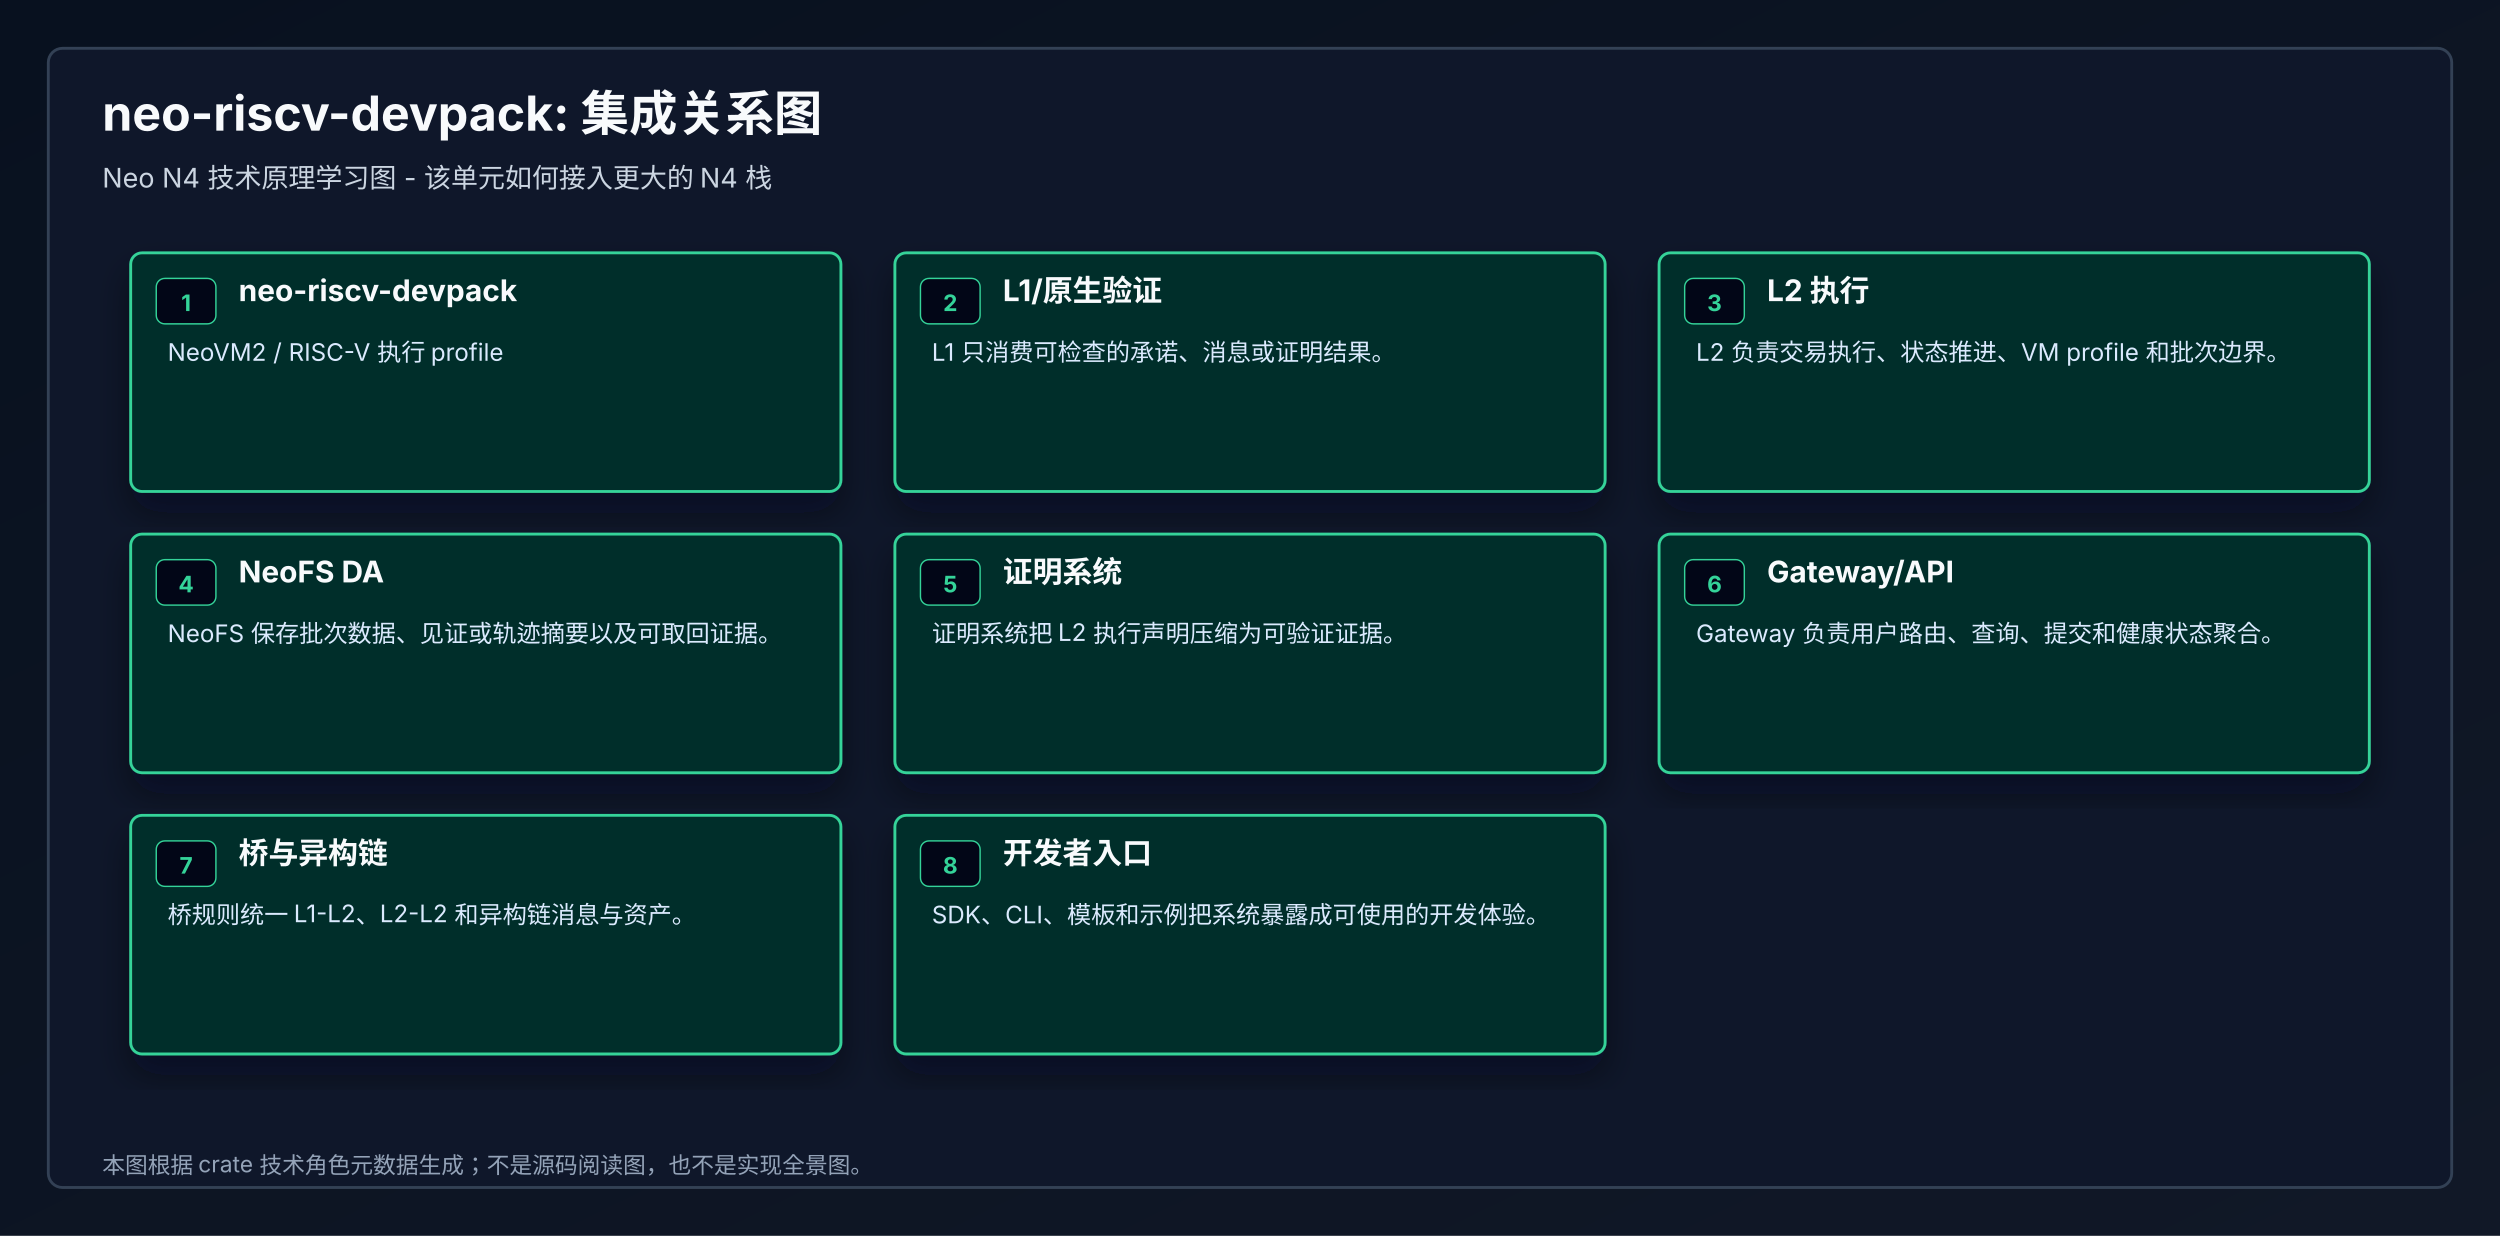
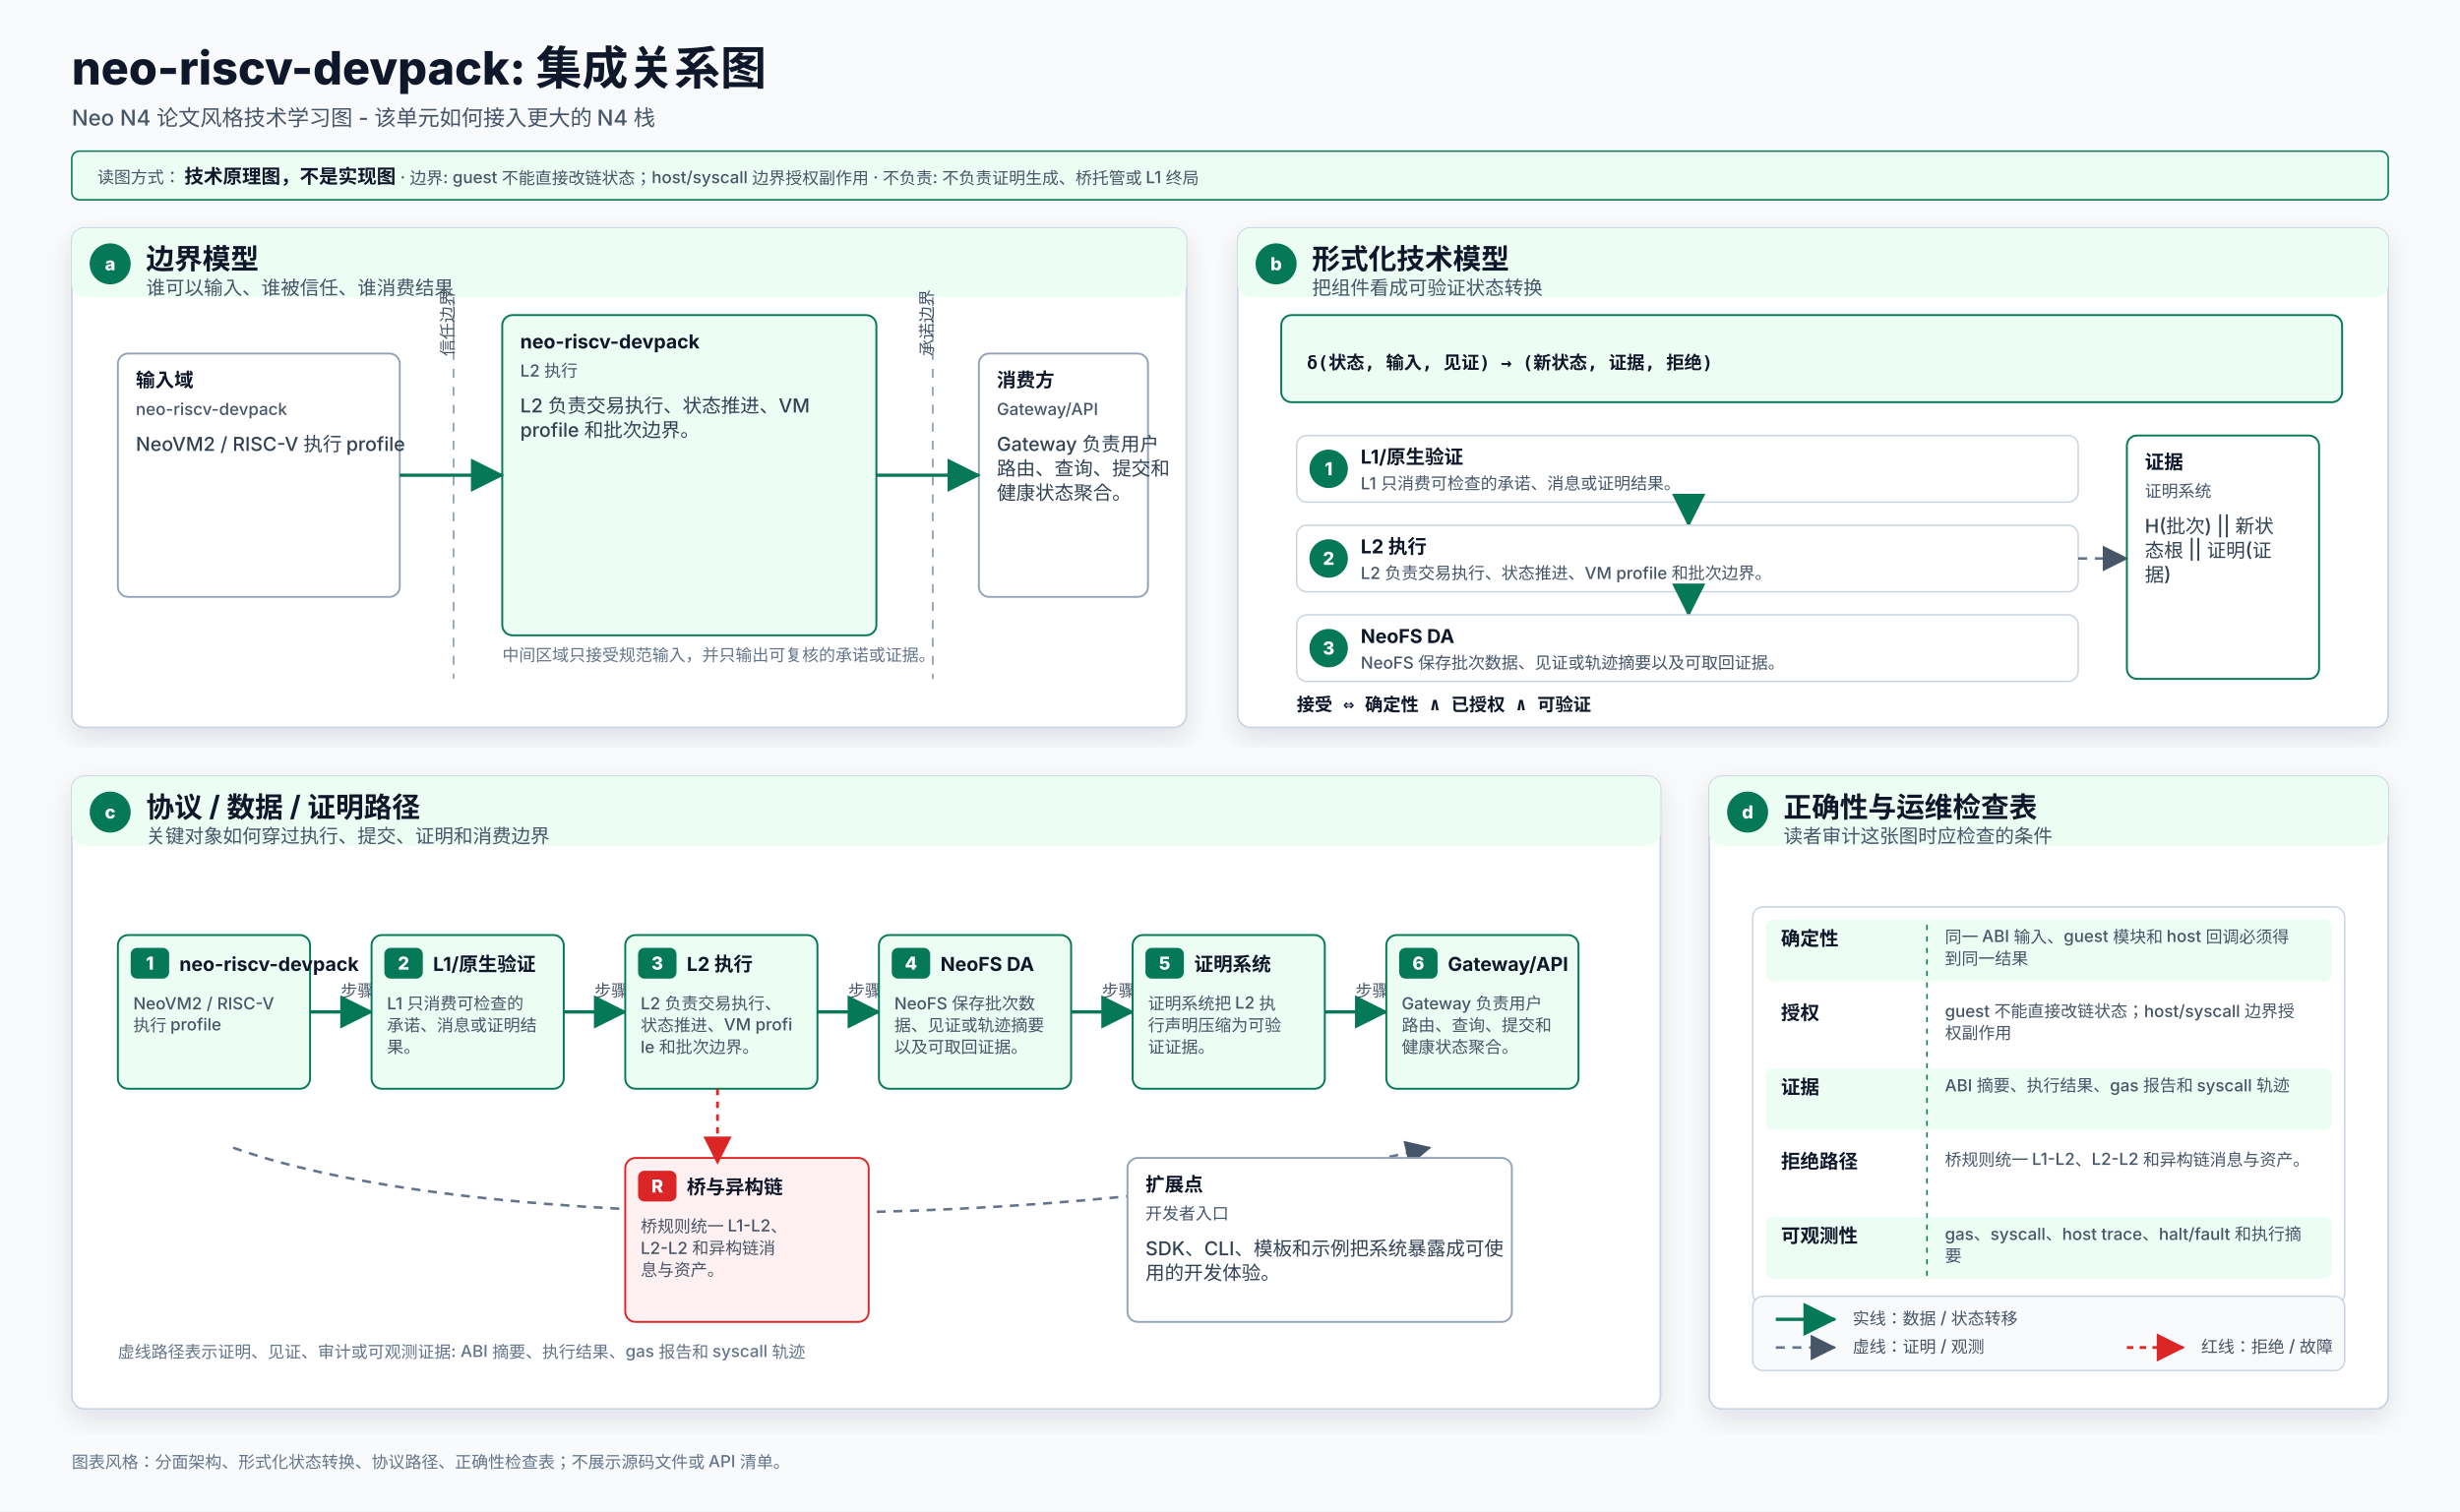
- <svg xmlns="http://www.w3.org/2000/svg" width="1760" height="870" viewBox="0 0 1760 870" role="img" aria-label="neo-riscv-devpack 集成关系图">
+ <svg xmlns="http://www.w3.org/2000/svg" width="1920" height="1180" viewBox="0 0 1920 1180" role="img" aria-label="neo-riscv-devpack 集成关系图">
  <defs>
-     <linearGradient id="bg" x1="0" y1="0" x2="1" y2="1">
-       <stop offset="0%" stop-color="#08111f" />
-       <stop offset="100%" stop-color="#111827" />
-     </linearGradient>
-     <filter id="shadow" x="-15%" y="-15%" width="130%" height="130%">
-       <feDropShadow dx="0" dy="14" stdDeviation="12" flood-color="#020617" flood-opacity="0.42" />
+     <marker id="arrow" viewBox="0 0 10 10" refX="9.4" refY="5" markerWidth="10" markerHeight="10" orient="auto">
+       <path d="M0,0 L10,5 L0,10 Z" fill="#475569" />
+     </marker>
+     <marker id="arrowAccent" viewBox="0 0 10 10" refX="9.4" refY="5" markerWidth="10" markerHeight="10" orient="auto">
+       <path d="M0,0 L10,5 L0,10 Z" fill="#047857" />
+     </marker>
+     <marker id="arrowFault" viewBox="0 0 10 10" refX="9.4" refY="5" markerWidth="10" markerHeight="10" orient="auto">
+       <path d="M0,0 L10,5 L0,10 Z" fill="#dc2626" />
+     </marker>
+     <filter id="paperShadow" x="-3%" y="-4%" width="106%" height="108%">
+       <feDropShadow dx="0" dy="8" stdDeviation="10" flood-color="#0f172a" flood-opacity="0.10" />
    </filter>
+     <style>
+ .bg{fill:#f8fafc}.panel{fill:#ffffff;stroke:#cbd5e1;stroke-width:1.5;filter:url(#paperShadow)}
+ .panelTitle{font:700 22px 'Inter','Segoe UI',Arial,sans-serif;fill:#0f172a}.panelSub{font:500 15px 'Inter','Segoe UI',Arial,sans-serif;fill:#475569}
+ .title{font:800 36px 'Inter','Segoe UI',Arial,sans-serif;fill:#0f172a}.subtitle{font:500 17px 'Inter','Segoe UI',Arial,sans-serif;fill:#475569}
+ .small{font:500 13px 'Inter','Segoe UI',Arial,sans-serif;fill:#475569}.body{font:500 15px 'Inter','Segoe UI',Arial,sans-serif;fill:#334155}
+ .bodyStrong{font:750 15px 'Inter','Segoe UI',Arial,sans-serif;fill:#0f172a}.mono{font:650 14px 'Cascadia Mono','SFMono-Regular',Consolas,monospace;fill:#0f172a}
+ .label{font:800 14px 'Inter','Segoe UI',Arial,sans-serif;fill:#ffffff}.caption{font:500 13px 'Inter','Segoe UI',Arial,sans-serif;fill:#64748b}
+ .arrow{stroke:#475569;stroke-width:2.2;fill:none;marker-end:url(#arrow)}.arrowAccent{stroke:#047857;stroke-width:2.6;fill:none;marker-end:url(#arrowAccent)}.arrowDash{stroke:#64748b;stroke-width:2;fill:none;stroke-dasharray:7 6;marker-end:url(#arrow)}.arrowFault{stroke:#dc2626;stroke-width:2.2;fill:none;stroke-dasharray:5 5;marker-end:url(#arrowFault)}
+ </style>
  </defs>
-   <rect width="1760" height="100%" fill="url(#bg)" />
-   <rect x="34" y="34" width="1692" height="802" rx="10" fill="#0f172a" stroke="#334155" stroke-width="2" />
-   <text x="72" y="92" fill="#f8fafc" font-family="Inter,Segoe UI,Arial,sans-serif" font-size="34" font-weight="700">neo-riscv-devpack: 集成关系图</text>
-   <text x="72" y="132" fill="#cbd5e1" font-family="Inter,Segoe UI,Arial,sans-serif" font-size="19">Neo N4 技术原理学习图 - 该单元如何接入更大的 N4 栈</text>
-   <rect x="92" y="178" width="500" height="168" rx="8" fill="#052e2b" stroke="#34d399" stroke-width="2" filter="url(#shadow)" />
-   <rect x="110" y="196" width="42" height="32" rx="6" fill="#020617" stroke="#34d399" stroke-width="1" />
-   <text x="131" y="219" text-anchor="middle" fill="#34d399" font-family="Inter,Segoe UI,Arial,sans-serif" font-size="16" font-weight="700">1</text>
-   <text x="168" y="212" fill="#f8fafc" font-family="Inter,Segoe UI,Arial,sans-serif" font-size="21" font-weight="700">neo-riscv-devpack</text>
-   <text x="118" y="254" fill="#dbeafe" font-family="Inter,Segoe UI,Arial,sans-serif" font-size="17">NeoVM2 / RISC-V 执行 profile</text>
-   <rect x="630" y="178" width="500" height="168" rx="8" fill="#052e2b" stroke="#34d399" stroke-width="2" filter="url(#shadow)" />
-   <rect x="648" y="196" width="42" height="32" rx="6" fill="#020617" stroke="#34d399" stroke-width="1" />
-   <text x="669" y="219" text-anchor="middle" fill="#34d399" font-family="Inter,Segoe UI,Arial,sans-serif" font-size="16" font-weight="700">2</text>
-   <text x="706" y="212" fill="#f8fafc" font-family="Inter,Segoe UI,Arial,sans-serif" font-size="21" font-weight="700">L1/原生验证</text>
-   <text x="656" y="254" fill="#dbeafe" font-family="Inter,Segoe UI,Arial,sans-serif" font-size="17">L1 只消费可检查的承诺、消息或证明结果。</text>
-   <rect x="1168" y="178" width="500" height="168" rx="8" fill="#052e2b" stroke="#34d399" stroke-width="2" filter="url(#shadow)" />
-   <rect x="1186" y="196" width="42" height="32" rx="6" fill="#020617" stroke="#34d399" stroke-width="1" />
-   <text x="1207" y="219" text-anchor="middle" fill="#34d399" font-family="Inter,Segoe UI,Arial,sans-serif" font-size="16" font-weight="700">3</text>
-   <text x="1244" y="212" fill="#f8fafc" font-family="Inter,Segoe UI,Arial,sans-serif" font-size="21" font-weight="700">L2 执行</text>
-   <text x="1194" y="254" fill="#dbeafe" font-family="Inter,Segoe UI,Arial,sans-serif" font-size="17">L2 负责交易执行、状态推进、VM profile 和批次边界。</text>
-   <rect x="92" y="376" width="500" height="168" rx="8" fill="#052e2b" stroke="#34d399" stroke-width="2" filter="url(#shadow)" />
-   <rect x="110" y="394" width="42" height="32" rx="6" fill="#020617" stroke="#34d399" stroke-width="1" />
-   <text x="131" y="417" text-anchor="middle" fill="#34d399" font-family="Inter,Segoe UI,Arial,sans-serif" font-size="16" font-weight="700">4</text>
-   <text x="168" y="410" fill="#f8fafc" font-family="Inter,Segoe UI,Arial,sans-serif" font-size="21" font-weight="700">NeoFS DA</text>
-   <text x="118" y="452" fill="#dbeafe" font-family="Inter,Segoe UI,Arial,sans-serif" font-size="17">NeoFS 保存批次数据、见证或轨迹摘要以及可取回证据。</text>
-   <rect x="630" y="376" width="500" height="168" rx="8" fill="#052e2b" stroke="#34d399" stroke-width="2" filter="url(#shadow)" />
-   <rect x="648" y="394" width="42" height="32" rx="6" fill="#020617" stroke="#34d399" stroke-width="1" />
-   <text x="669" y="417" text-anchor="middle" fill="#34d399" font-family="Inter,Segoe UI,Arial,sans-serif" font-size="16" font-weight="700">5</text>
-   <text x="706" y="410" fill="#f8fafc" font-family="Inter,Segoe UI,Arial,sans-serif" font-size="21" font-weight="700">证明系统</text>
-   <text x="656" y="452" fill="#dbeafe" font-family="Inter,Segoe UI,Arial,sans-serif" font-size="17">证明系统把 L2 执行声明压缩为可验证证据。</text>
-   <rect x="1168" y="376" width="500" height="168" rx="8" fill="#052e2b" stroke="#34d399" stroke-width="2" filter="url(#shadow)" />
-   <rect x="1186" y="394" width="42" height="32" rx="6" fill="#020617" stroke="#34d399" stroke-width="1" />
-   <text x="1207" y="417" text-anchor="middle" fill="#34d399" font-family="Inter,Segoe UI,Arial,sans-serif" font-size="16" font-weight="700">6</text>
-   <text x="1244" y="410" fill="#f8fafc" font-family="Inter,Segoe UI,Arial,sans-serif" font-size="21" font-weight="700">Gateway/API</text>
-   <text x="1194" y="452" fill="#dbeafe" font-family="Inter,Segoe UI,Arial,sans-serif" font-size="17">Gateway 负责用户路由、查询、提交和健康状态聚合。</text>
-   <rect x="92" y="574" width="500" height="168" rx="8" fill="#052e2b" stroke="#34d399" stroke-width="2" filter="url(#shadow)" />
-   <rect x="110" y="592" width="42" height="32" rx="6" fill="#020617" stroke="#34d399" stroke-width="1" />
-   <text x="131" y="615" text-anchor="middle" fill="#34d399" font-family="Inter,Segoe UI,Arial,sans-serif" font-size="16" font-weight="700">7</text>
-   <text x="168" y="608" fill="#f8fafc" font-family="Inter,Segoe UI,Arial,sans-serif" font-size="21" font-weight="700">桥与异构链</text>
-   <text x="118" y="650" fill="#dbeafe" font-family="Inter,Segoe UI,Arial,sans-serif" font-size="17">桥规则统一 L1-L2、L2-L2 和异构链消息与资产。</text>
-   <rect x="630" y="574" width="500" height="168" rx="8" fill="#052e2b" stroke="#34d399" stroke-width="2" filter="url(#shadow)" />
-   <rect x="648" y="592" width="42" height="32" rx="6" fill="#020617" stroke="#34d399" stroke-width="1" />
-   <text x="669" y="615" text-anchor="middle" fill="#34d399" font-family="Inter,Segoe UI,Arial,sans-serif" font-size="16" font-weight="700">8</text>
-   <text x="706" y="608" fill="#f8fafc" font-family="Inter,Segoe UI,Arial,sans-serif" font-size="21" font-weight="700">开发者入口</text>
-   <text x="656" y="650" fill="#dbeafe" font-family="Inter,Segoe UI,Arial,sans-serif" font-size="17">SDK、CLI、模板和示例把系统暴露成可使用的开发体验。</text>
-   <text x="72" y="826" fill="#94a3b8" font-family="Inter,Segoe UI,Arial,sans-serif" font-size="16">本图根据 crate 技术角色元数据生成；不是源码阅读图，也不是实现全景图。</text>
+   <rect class="bg" width="1920" height="1180" />
+   <text x="56" y="66" class="title">neo-riscv-devpack: 集成关系图</text>
+   <text x="56" y="98" class="subtitle">Neo N4 论文风格技术学习图 - 该单元如何接入更大的 N4 栈</text>
+   <rect x="56" y="118" width="1808" height="38" rx="6" fill="#ecfdf3" stroke="#047857" stroke-width="1.2" />
+   <text x="76" y="143" class="small">读图方式： <tspan class="bodyStrong">技术原理图，不是实现图</tspan> · 边界: guest 不能直接改链状态；host/syscall 边界授权副作用 · 不负责: 不负责证明生成、桥托管或 L1 终局</text>
+   <rect x="56" y="178" width="870" height="390" rx="10" class="panel" />
+   <rect x="56" y="178" width="870" height="54" rx="10" fill="#ecfdf3" stroke="#cbd5e1" stroke-width="0" />
+   <circle cx="86" cy="206" r="16" fill="#047857" />
+   <text x="86" y="211" text-anchor="middle" class="label">a</text>
+   <text x="114" y="210" class="panelTitle">边界模型</text>
+   <text x="114" y="230" class="panelSub">谁可以输入、谁被信任、谁消费结果</text>
+   <rect x="966" y="178" width="898" height="390" rx="10" class="panel" />
+   <rect x="966" y="178" width="898" height="54" rx="10" fill="#ecfdf3" stroke="#cbd5e1" stroke-width="0" />
+   <circle cx="996" cy="206" r="16" fill="#047857" />
+   <text x="996" y="211" text-anchor="middle" class="label">b</text>
+   <text x="1024" y="210" class="panelTitle">形式化技术模型</text>
+   <text x="1024" y="230" class="panelSub">把组件看成可验证状态转换</text>
+   <rect x="56" y="606" width="1240" height="494" rx="10" class="panel" />
+   <rect x="56" y="606" width="1240" height="54" rx="10" fill="#ecfdf3" stroke="#cbd5e1" stroke-width="0" />
+   <circle cx="86" cy="634" r="16" fill="#047857" />
+   <text x="86" y="639" text-anchor="middle" class="label">c</text>
+   <text x="114" y="638" class="panelTitle">协议 / 数据 / 证明路径</text>
+   <text x="114" y="658" class="panelSub">关键对象如何穿过执行、提交、证明和消费边界</text>
+   <rect x="1334" y="606" width="530" height="494" rx="10" class="panel" />
+   <rect x="1334" y="606" width="530" height="54" rx="10" fill="#ecfdf3" stroke="#cbd5e1" stroke-width="0" />
+   <circle cx="1364" cy="634" r="16" fill="#047857" />
+   <text x="1364" y="639" text-anchor="middle" class="label">d</text>
+   <text x="1392" y="638" class="panelTitle">正确性与运维检查表</text>
+   <text x="1392" y="658" class="panelSub">读者审计这张图时应检查的条件</text>
+   <rect x="92" y="276" width="220" height="190" rx="8" fill="#ffffff" stroke="#94a3b8" stroke-width="1.5" />
+   <text x="106" y="302" class="bodyStrong">输入域</text>
+   <text x="106" y="324" class="small">neo-riscv-devpack</text>
+   <text x="106" y="352" class="body">NeoVM2 / RISC-V 执行 profile</text>
+   <line x1="354" y1="232" x2="354" y2="530" stroke="#94a3b8" stroke-width="1.4" stroke-dasharray="7 7" />
+   <text x="354" y="252" class="small" text-anchor="middle" transform="rotate(-90 354 252)">信任边界</text>
+   <rect x="392" y="246" width="292" height="250" rx="8" fill="#ecfdf3" stroke="#047857" stroke-width="1.5" />
+   <text x="406" y="272" class="bodyStrong">neo-riscv-devpack</text>
+   <text x="406" y="294" class="small">L2 执行</text>
+   <text x="406" y="322" class="body">L2 负责交易执行、状态推进、VM </text>
+   <text x="406" y="341" class="body">profile 和批次边界。</text>
+   <line x1="728" y1="232" x2="728" y2="530" stroke="#94a3b8" stroke-width="1.4" stroke-dasharray="7 7" />
+   <text x="728" y="252" class="small" text-anchor="middle" transform="rotate(-90 728 252)">承诺边界</text>
+   <rect x="764" y="276" width="132" height="190" rx="8" fill="#ffffff" stroke="#94a3b8" stroke-width="1.5" />
+   <text x="778" y="302" class="bodyStrong">消费方</text>
+   <text x="778" y="324" class="small">Gateway/API</text>
+   <text x="778" y="352" class="body">Gateway 负责用户</text>
+   <text x="778" y="371" class="body">路由、查询、提交和</text>
+   <text x="778" y="390" class="body">健康状态聚合。</text>
+   <path class="arrowAccent" d="M312 371 C338 371 358 371 392 371" />
+   <path class="arrowAccent" d="M684 371 C706 371 730 371 764 371" />
+   <text x="392" y="516" class="caption">中间区域只接受规范输入，并只输出可复核的承诺或证据。</text>
+   <rect x="1000" y="246" width="828" height="68" rx="8" fill="#ecfdf3" stroke="#047857" stroke-width="1.5" />
+   <text x="1020" y="288" class="mono">δ(状态, 输入, 见证) → (新状态, 证据, 拒绝)</text>
+   <rect x="1012" y="340" width="610" height="52" rx="8" fill="#ffffff" stroke="#cbd5e1" stroke-width="1.2" />
+   <circle cx="1037" cy="366" r="15" fill="#047857" />
+   <text x="1037" y="371" text-anchor="middle" class="label">1</text>
+   <text x="1062" y="362" class="bodyStrong">L1/原生验证</text>
+   <text x="1062" y="382" class="small">L1 只消费可检查的承诺、消息或证明结果。</text>
+   <path class="arrowAccent" d="M1318 392 L1318 410" />
+   <rect x="1012" y="410" width="610" height="52" rx="8" fill="#ffffff" stroke="#cbd5e1" stroke-width="1.2" />
+   <circle cx="1037" cy="436" r="15" fill="#047857" />
+   <text x="1037" y="441" text-anchor="middle" class="label">2</text>
+   <text x="1062" y="432" class="bodyStrong">L2 执行</text>
+   <text x="1062" y="452" class="small">L2 负责交易执行、状态推进、VM profile 和批次边界。</text>
+   <path class="arrowAccent" d="M1318 462 L1318 480" />
+   <rect x="1012" y="480" width="610" height="52" rx="8" fill="#ffffff" stroke="#cbd5e1" stroke-width="1.2" />
+   <circle cx="1037" cy="506" r="15" fill="#047857" />
+   <text x="1037" y="511" text-anchor="middle" class="label">3</text>
+   <text x="1062" y="502" class="bodyStrong">NeoFS DA</text>
+   <text x="1062" y="522" class="small">NeoFS 保存批次数据、见证或轨迹摘要以及可取回证据。</text>
+   <rect x="1660" y="340" width="150" height="190" rx="8" fill="#ffffff" stroke="#047857" stroke-width="1.5" />
+   <text x="1674" y="366" class="bodyStrong">证据</text>
+   <text x="1674" y="388" class="small">证明系统</text>
+   <text x="1674" y="416" class="body">H(批次) || 新状</text>
+   <text x="1674" y="435" class="body">态根 || 证明(证</text>
+   <text x="1674" y="454" class="body">据)</text>
+   <path class="arrowDash" d="M1622 436 C1642 436 1648 436 1660 436" />
+   <text x="1012" y="555" class="mono">接受 ⇔ 确定性 ∧ 已授权 ∧ 可验证</text>
+   <rect x="92" y="730" width="150" height="120" rx="8" fill="#ecfdf3" stroke="#047857" stroke-width="1.5" />
+   <rect x="102" y="740" width="30" height="24" rx="5" fill="#047857" />
+   <text x="117" y="757" text-anchor="middle" class="label">1</text>
+   <text x="140" y="758" class="bodyStrong">neo-riscv-devpack</text>
+   <text x="104" y="788" class="small">NeoVM2 / RISC-V </text>
+   <text x="104" y="805" class="small">执行 profile</text>
+   <path class="arrowAccent" d="M242 790 L290 790" />
+   <text x="266" y="778" class="small">步骤 1</text>
+   <rect x="290" y="730" width="150" height="120" rx="8" fill="#ecfdf3" stroke="#047857" stroke-width="1.5" />
+   <rect x="300" y="740" width="30" height="24" rx="5" fill="#047857" />
+   <text x="315" y="757" text-anchor="middle" class="label">2</text>
+   <text x="338" y="758" class="bodyStrong">L1/原生验证</text>
+   <text x="302" y="788" class="small">L1 只消费可检查的</text>
+   <text x="302" y="805" class="small">承诺、消息或证明结</text>
+   <text x="302" y="822" class="small">果。</text>
+   <path class="arrowAccent" d="M440 790 L488 790" />
+   <text x="464" y="778" class="small">步骤 2</text>
+   <rect x="488" y="730" width="150" height="120" rx="8" fill="#ecfdf3" stroke="#047857" stroke-width="1.5" />
+   <rect x="498" y="740" width="30" height="24" rx="5" fill="#047857" />
+   <text x="513" y="757" text-anchor="middle" class="label">3</text>
+   <text x="536" y="758" class="bodyStrong">L2 执行</text>
+   <text x="500" y="788" class="small">L2 负责交易执行、</text>
+   <text x="500" y="805" class="small">状态推进、VM profi</text>
+   <text x="500" y="822" class="small">le 和批次边界。</text>
+   <path class="arrowAccent" d="M638 790 L686 790" />
+   <text x="662" y="778" class="small">步骤 3</text>
+   <rect x="686" y="730" width="150" height="120" rx="8" fill="#ecfdf3" stroke="#047857" stroke-width="1.5" />
+   <rect x="696" y="740" width="30" height="24" rx="5" fill="#047857" />
+   <text x="711" y="757" text-anchor="middle" class="label">4</text>
+   <text x="734" y="758" class="bodyStrong">NeoFS DA</text>
+   <text x="698" y="788" class="small">NeoFS 保存批次数</text>
+   <text x="698" y="805" class="small">据、见证或轨迹摘要</text>
+   <text x="698" y="822" class="small">以及可取回证据。</text>
+   <path class="arrowAccent" d="M836 790 L884 790" />
+   <text x="860" y="778" class="small">步骤 4</text>
+   <rect x="884" y="730" width="150" height="120" rx="8" fill="#ecfdf3" stroke="#047857" stroke-width="1.5" />
+   <rect x="894" y="740" width="30" height="24" rx="5" fill="#047857" />
+   <text x="909" y="757" text-anchor="middle" class="label">5</text>
+   <text x="932" y="758" class="bodyStrong">证明系统</text>
+   <text x="896" y="788" class="small">证明系统把 L2 执</text>
+   <text x="896" y="805" class="small">行声明压缩为可验</text>
+   <text x="896" y="822" class="small">证证据。</text>
+   <path class="arrowAccent" d="M1034 790 L1082 790" />
+   <text x="1058" y="778" class="small">步骤 5</text>
+   <rect x="1082" y="730" width="150" height="120" rx="8" fill="#ecfdf3" stroke="#047857" stroke-width="1.5" />
+   <rect x="1092" y="740" width="30" height="24" rx="5" fill="#047857" />
+   <text x="1107" y="757" text-anchor="middle" class="label">6</text>
+   <text x="1130" y="758" class="bodyStrong">Gateway/API</text>
+   <text x="1094" y="788" class="small">Gateway 负责用户</text>
+   <text x="1094" y="805" class="small">路由、查询、提交和</text>
+   <text x="1094" y="822" class="small">健康状态聚合。</text>
+   <path class="arrowDash" d="M182 896 C372 964 832 964 1116 896" />
+   <rect x="488" y="904" width="190" height="128" rx="8" fill="#fff1f2" stroke="#dc2626" stroke-width="1.5" />
+   <rect x="498" y="914" width="30" height="24" rx="5" fill="#dc2626" />
+   <text x="513" y="931" text-anchor="middle" class="label">R</text>
+   <text x="536" y="932" class="bodyStrong">桥与异构链</text>
+   <text x="500" y="962" class="small">桥规则统一 L1-L2、</text>
+   <text x="500" y="979" class="small">L2-L2 和异构链消</text>
+   <text x="500" y="996" class="small">息与资产。</text>
+   <path class="arrowFault" d="M560 850 L560 908" />
+   <rect x="880" y="904" width="300" height="128" rx="8" fill="#ffffff" stroke="#94a3b8" stroke-width="1.5" />
+   <text x="894" y="930" class="bodyStrong">扩展点</text>
+   <text x="894" y="952" class="small">开发者入口</text>
+   <text x="894" y="980" class="body">SDK、CLI、模板和示例把系统暴露成可使</text>
+   <text x="894" y="999" class="body">用的开发体验。</text>
+   <text x="92" y="1060" class="caption">虚线路径表示证明、见证、审计或可观测证据: ABI 摘要、执行结果、gas 报告和 syscall 轨迹</text>
+   <rect x="1368" y="708" width="462" height="310" rx="8" fill="#ffffff" stroke="#cbd5e1" stroke-width="1.2" />
+   <rect x="1378" y="718" width="442" height="48" rx="6" fill="#ecfdf3" />
+   <text x="1390" y="738" class="bodyStrong">确定性</text>
+   <text x="1518" y="736" class="small">同一 ABI 输入、guest 模块和 host 回调必须得</text>
+   <text x="1518" y="753" class="small">到同一结果</text>
+   <rect x="1378" y="776" width="442" height="48" rx="6" fill="#ffffff" />
+   <text x="1390" y="796" class="bodyStrong">授权</text>
+   <text x="1518" y="794" class="small">guest 不能直接改链状态；host/syscall 边界授</text>
+   <text x="1518" y="811" class="small">权副作用</text>
+   <rect x="1378" y="834" width="442" height="48" rx="6" fill="#ecfdf3" />
+   <text x="1390" y="854" class="bodyStrong">证据</text>
+   <text x="1518" y="852" class="small">ABI 摘要、执行结果、gas 报告和 syscall 轨迹</text>
+   <rect x="1378" y="892" width="442" height="48" rx="6" fill="#ffffff" />
+   <text x="1390" y="912" class="bodyStrong">拒绝路径</text>
+   <text x="1518" y="910" class="small">桥规则统一 L1-L2、L2-L2 和异构链消息与资产。</text>
+   <rect x="1378" y="950" width="442" height="48" rx="6" fill="#ecfdf3" />
+   <text x="1390" y="970" class="bodyStrong">可观测性</text>
+   <text x="1518" y="968" class="small">gas、syscall、host trace、halt/fault 和执行摘</text>
+   <text x="1518" y="985" class="small">要</text>
+   <line x1="1504" y1="722" x2="1504" y2="998" stroke="#047857" stroke-width="1.2" stroke-dasharray="4 5" />
+   <rect x="1368" y="1012" width="462" height="58" rx="8" fill="#f8fafc" stroke="#cbd5e1" stroke-width="1.2" />
+   <line x1="1386" y1="1030" x2="1432" y2="1030" stroke="#047857" stroke-width="2.6" marker-end="url(#arrowAccent)" />
+   <text x="1446" y="1034" class="small">实线：数据 / 状态转移</text>
+   <line x1="1386" y1="1052" x2="1432" y2="1052" stroke="#64748b" stroke-width="2" stroke-dasharray="7 6" marker-end="url(#arrow)" />
+   <text x="1446" y="1056" class="small">虚线：证明 / 观测</text>
+   <line x1="1660" y1="1052" x2="1704" y2="1052" stroke="#dc2626" stroke-width="2.2" stroke-dasharray="5 5" marker-end="url(#arrowFault)" />
+   <text x="1718" y="1056" class="small">红线：拒绝 / 故障</text>
+   <text x="56" y="1146" class="caption">图表风格：分面架构、形式化状态转换、协议路径、正确性检查表；不展示源码文件或 API 清单。</text>
</svg>
